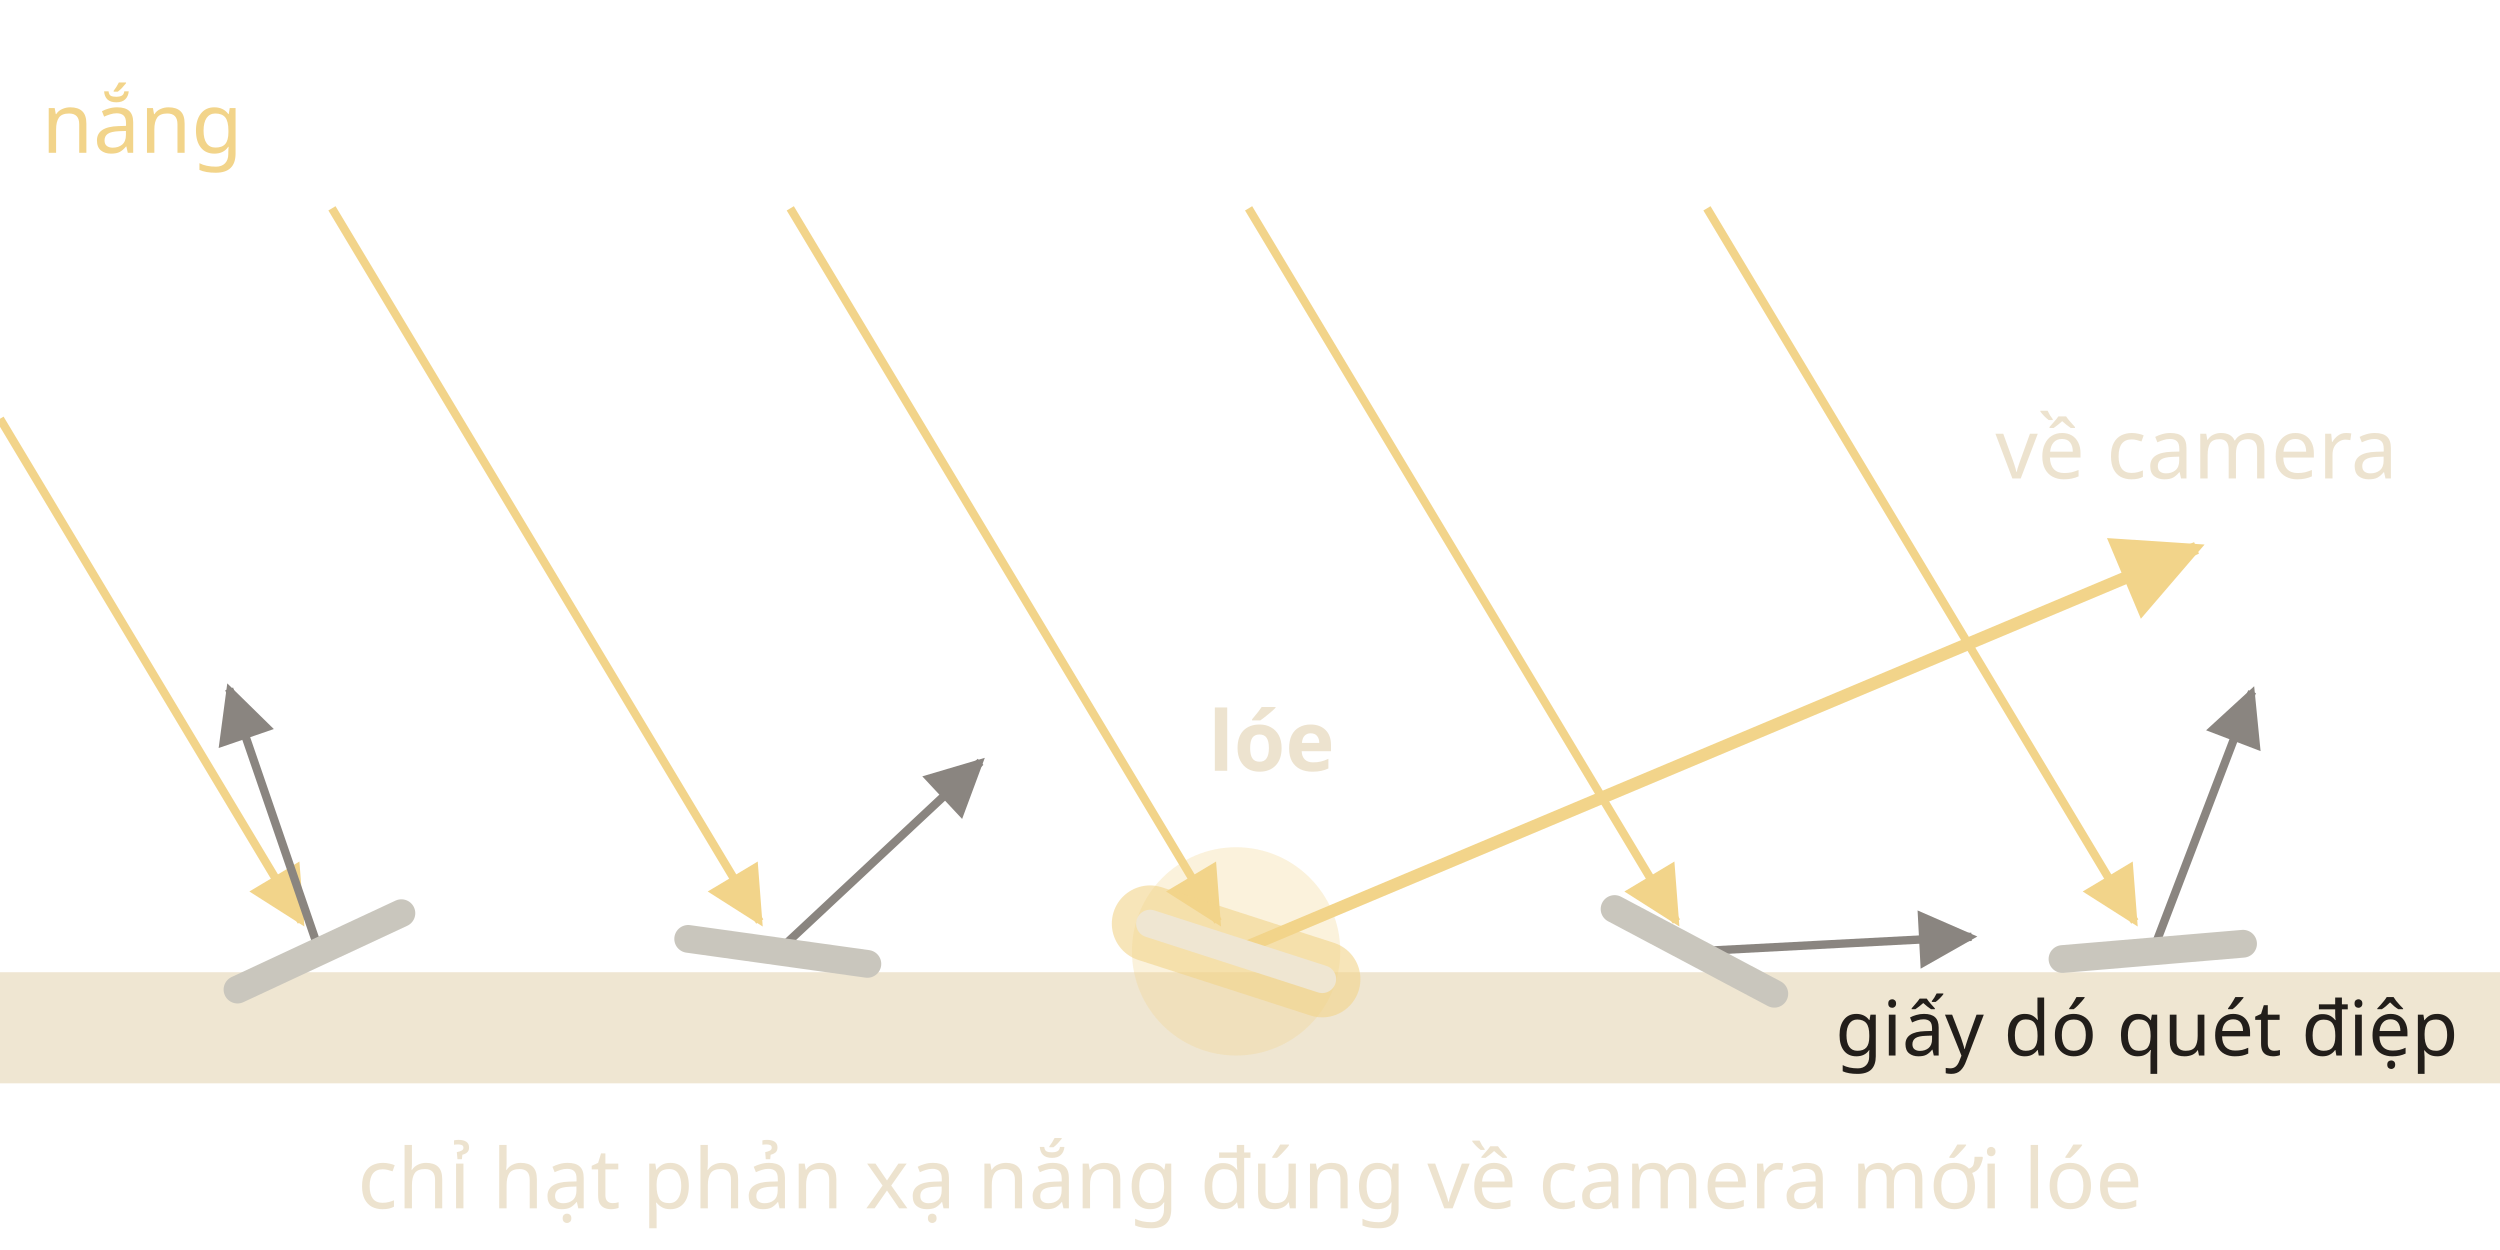
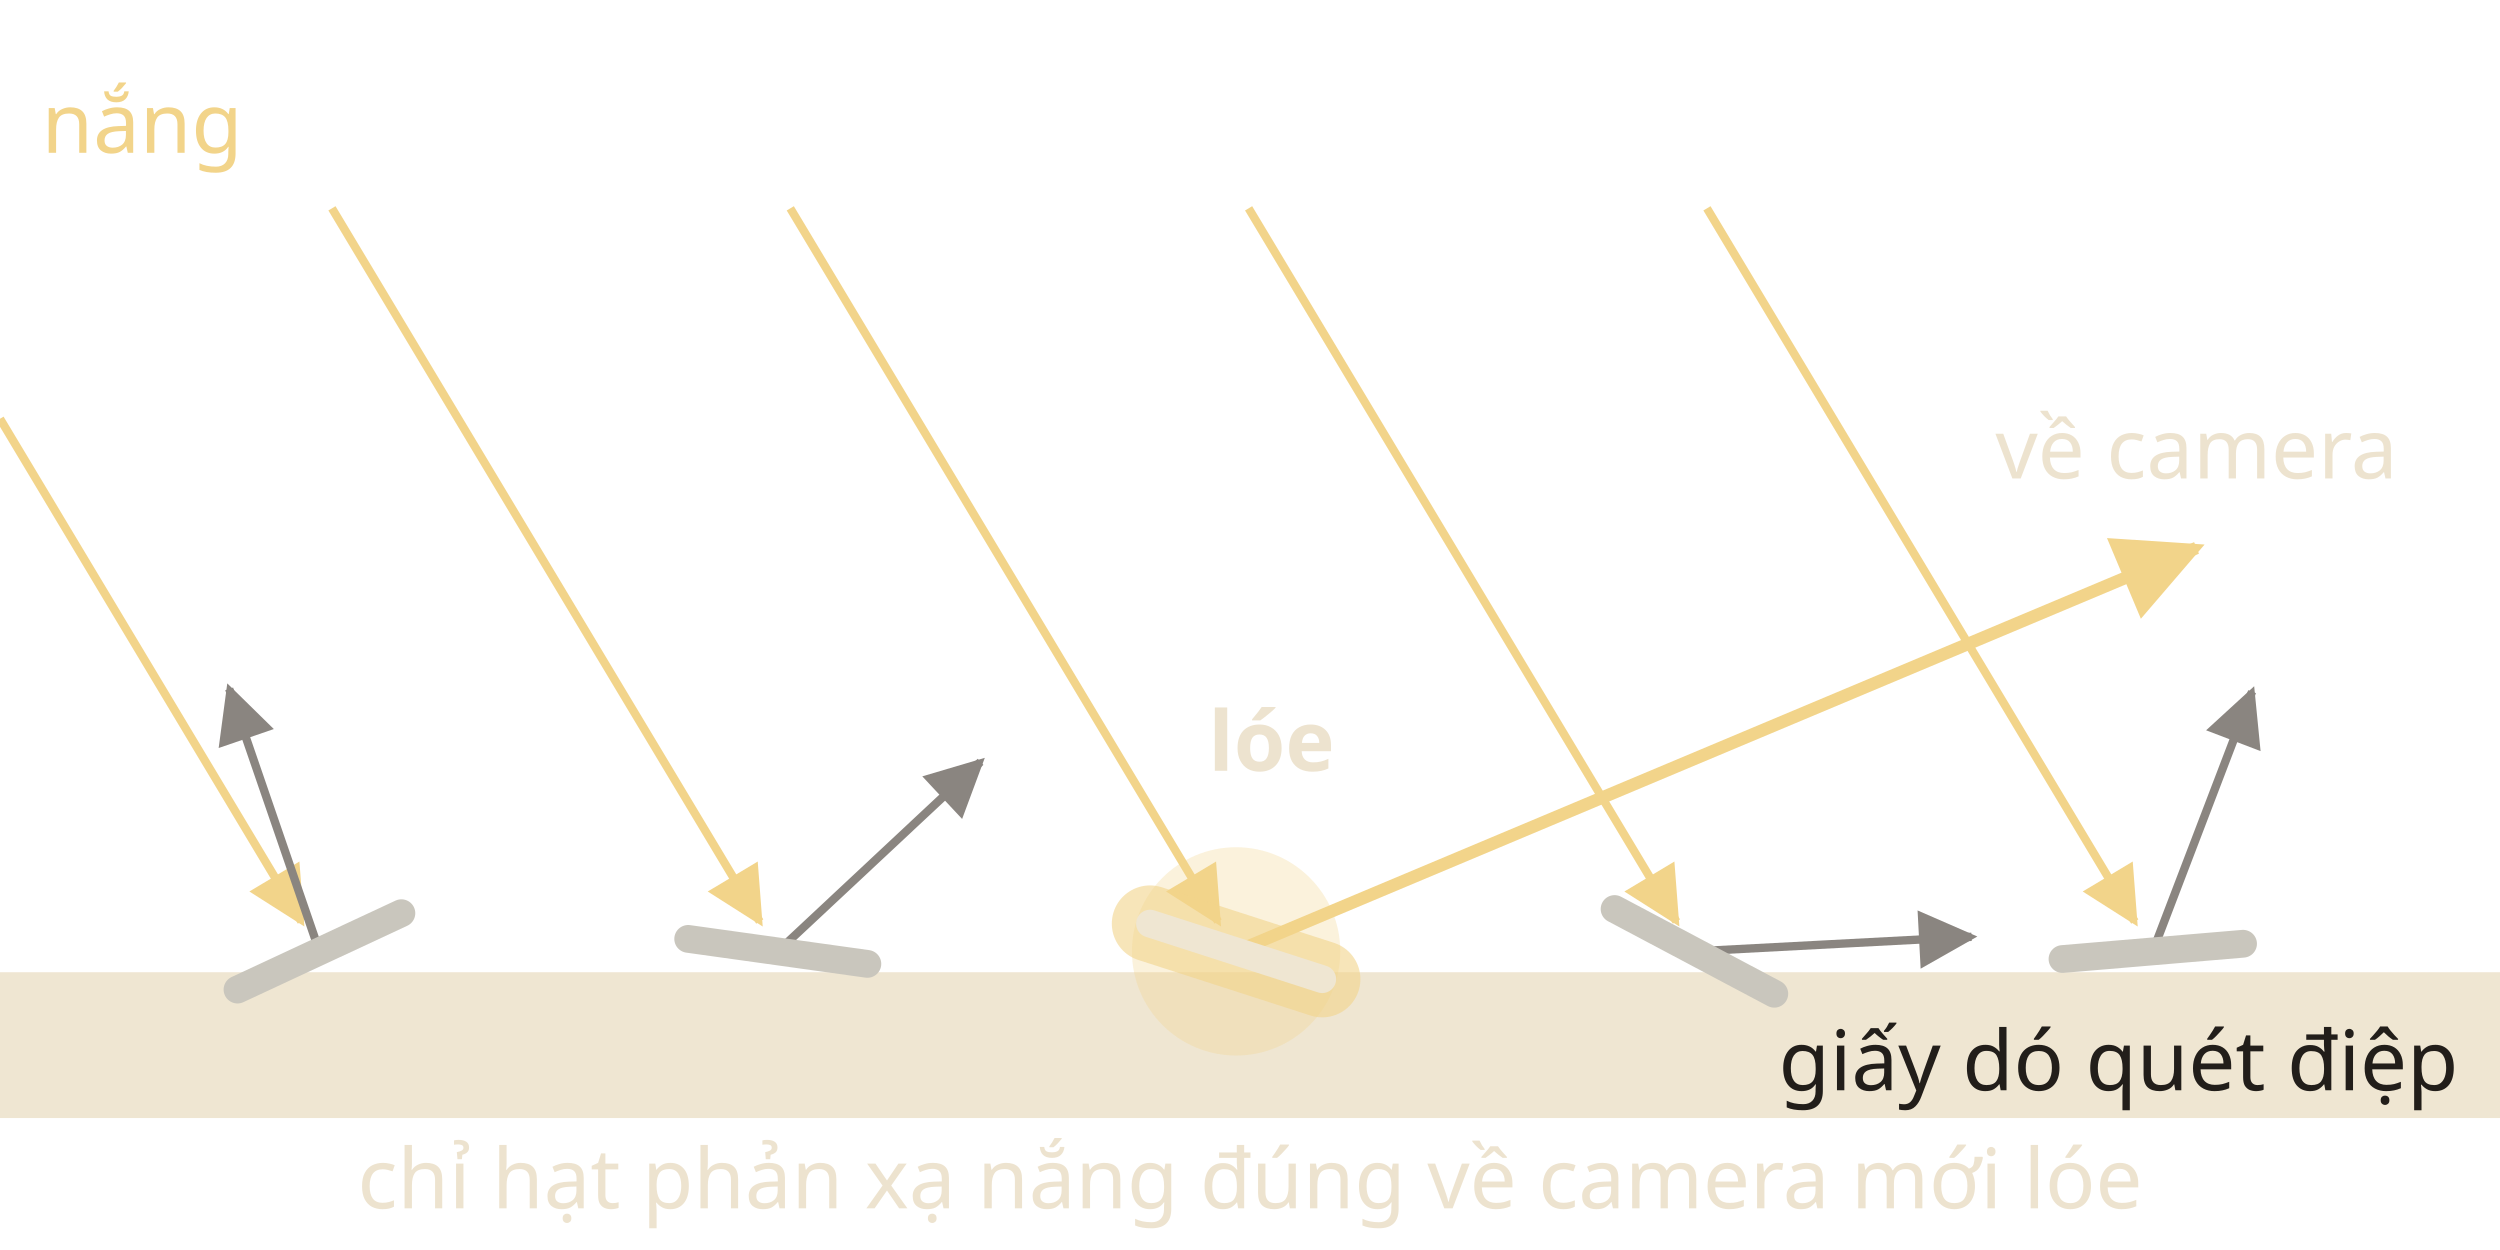
<svg xmlns="http://www.w3.org/2000/svg" viewBox="0 0 360 180" role="img" aria-labelledby="dg-dgmc-hd-title" font-family="'Be Vietnam Pro', system-ui, sans-serif" font-size="12">
  <defs>
    <marker id="dg-dgmc-hd-nang" viewBox="0 0 10 10" refX="9" refY="5" markerWidth="7" markerHeight="7" orient="auto">
      <path d="M0 0 L10 5 L0 10 Z" fill="#F2D48A" />
    </marker>
    <marker id="dg-dgmc-hd-tat" viewBox="0 0 10 10" refX="9" refY="5" markerWidth="7" markerHeight="7" orient="auto">
      <path d="M0 0 L10 5 L0 10 Z" fill="#8A8580" />
    </marker>
  </defs>
-   <rect x="0" y="140" width="360" height="16" fill="#EFE6D2" />
-   <text x="354" y="152" fill="#221E1A" text-anchor="end" font-size="11">giấy dó quét điệp</text>
+   <rect x="0" y="140" width="360" height="21" fill="#EFE6D2" />
+   <text x="354" y="157" fill="#221E1A" text-anchor="end">giấy dó quét điệp</text>
  <g stroke="#F2D48A" stroke-width="1.2" marker-end="url(#dg-dgmc-hd-nang)">
    <path d="M0 60.3 L43.4 132.7" />
    <path d="M47.8 30 L109.4 132.7" />
    <path d="M113.8 30 L175.4 132.7" />
    <path d="M179.8 30 L241.4 132.7" />
    <path d="M245.8 30 L307.4 132.7" />
  </g>
  <text x="6" y="22" fill="#F2D48A">nắng</text>
  <g stroke="#8A8580" stroke-width="1.2" marker-end="url(#dg-dgmc-hd-tat)">
    <path d="M46 137 L33 99.2" />
    <path d="M112 137 L141.2 109.7" />
    <path d="M244 137 L283.9 134.9" />
    <path d="M310 137 L324.3 99.6" />
  </g>
  <path d="M178 137 L316.3 78.9" stroke="#F2D48A" stroke-width="1.8" marker-end="url(#dg-dgmc-hd-nang)" />
  <text x="316.3" y="68.9" fill="#EDE3CF" text-anchor="middle">về camera</text>
  <g stroke="#C9C6BD" stroke-width="4" stroke-linecap="round">
    <path d="M34.2 142.5 L57.8 131.5" />
    <path d="M99.1 135.2 L124.9 138.8" />
    <path d="M232.5 130.9 L255.5 143.1" />
    <path d="M297 138.1 L323 135.9" />
  </g>
  <circle cx="178" cy="137" r="15" fill="#F2D48A" fill-opacity="0.3" />
  <path d="M165.6 133 L190.4 141" stroke="#F2D48A" stroke-width="11" stroke-linecap="round" stroke-opacity="0.6" />
  <path d="M165.6 133 L190.4 141" stroke="#EFE6D2" stroke-width="4" stroke-linecap="round" />
  <text x="174" y="111" fill="#EDE3CF" font-weight="600">lóe</text>
  <text x="180" y="174" fill="#EDE3CF" text-anchor="middle">chỉ hạt phản xạ nắng đúng về camera mới lóe</text>
</svg>
